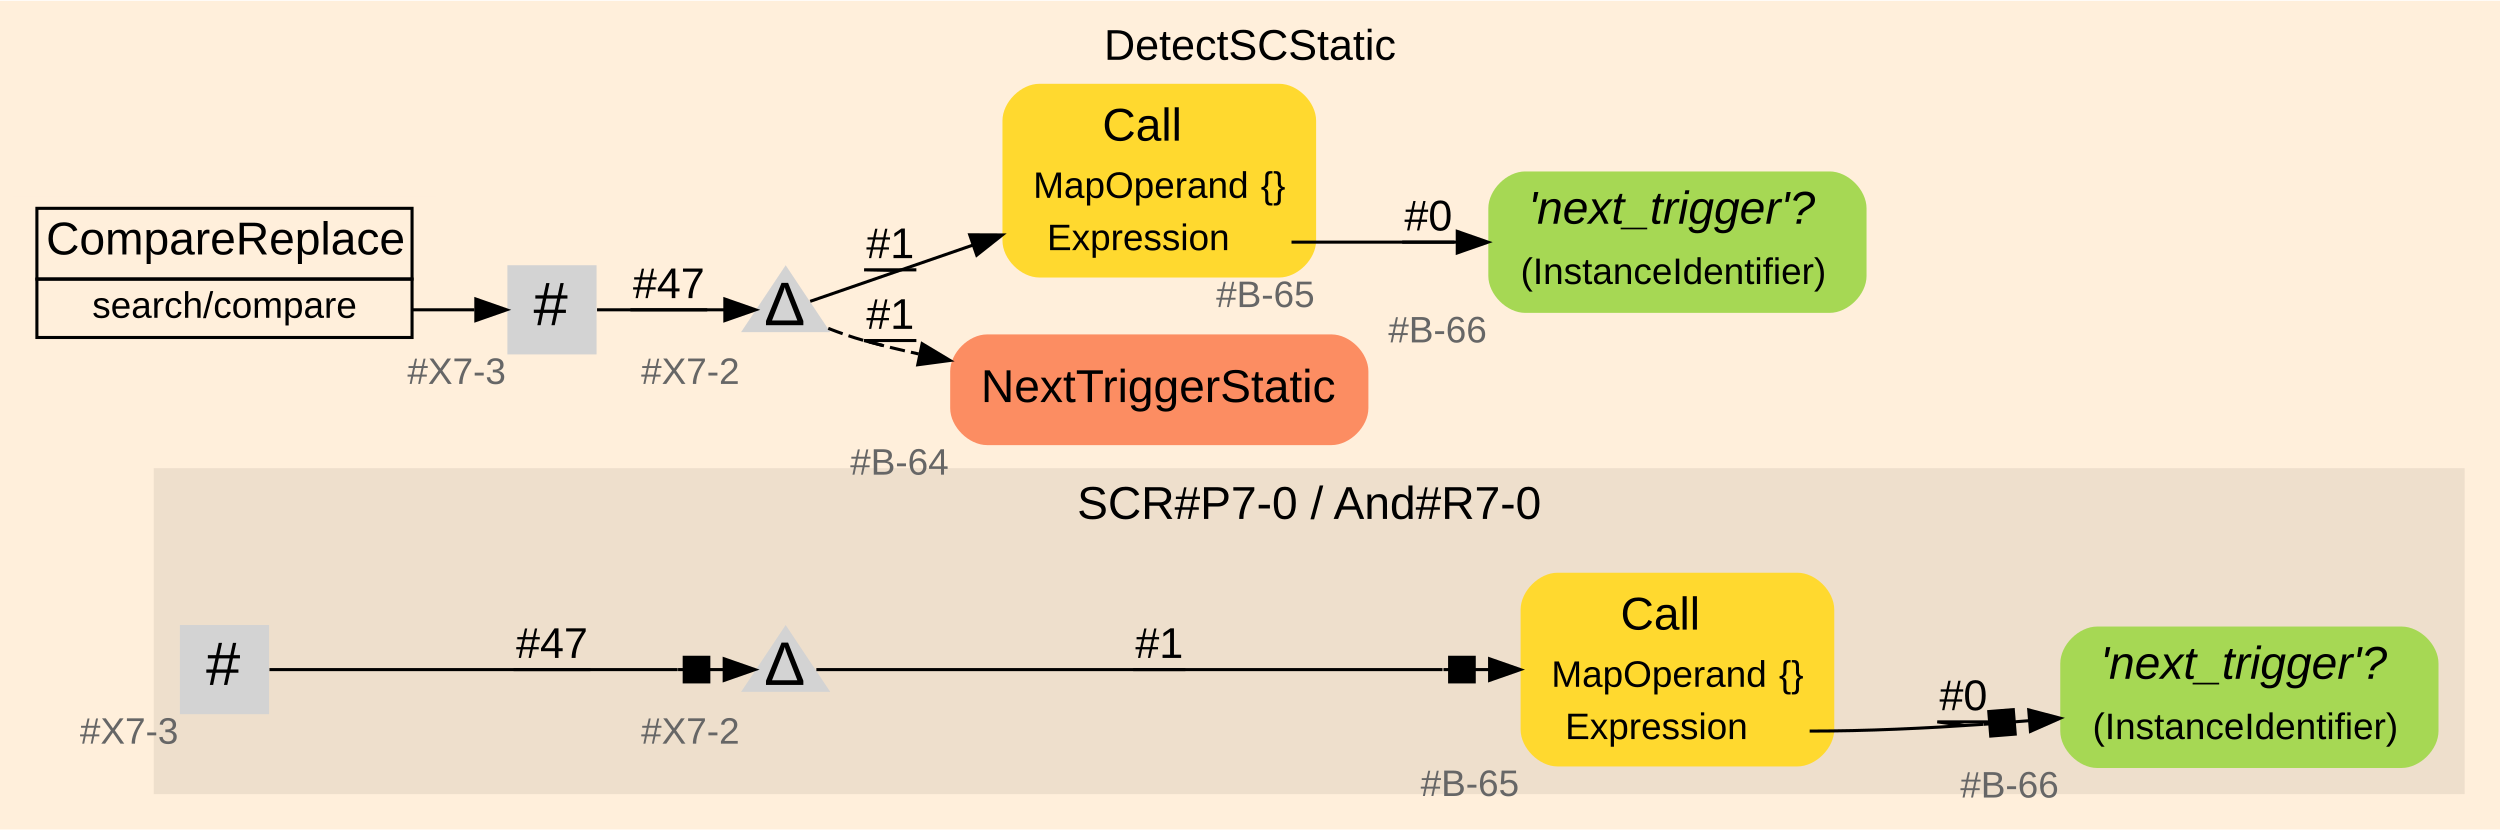
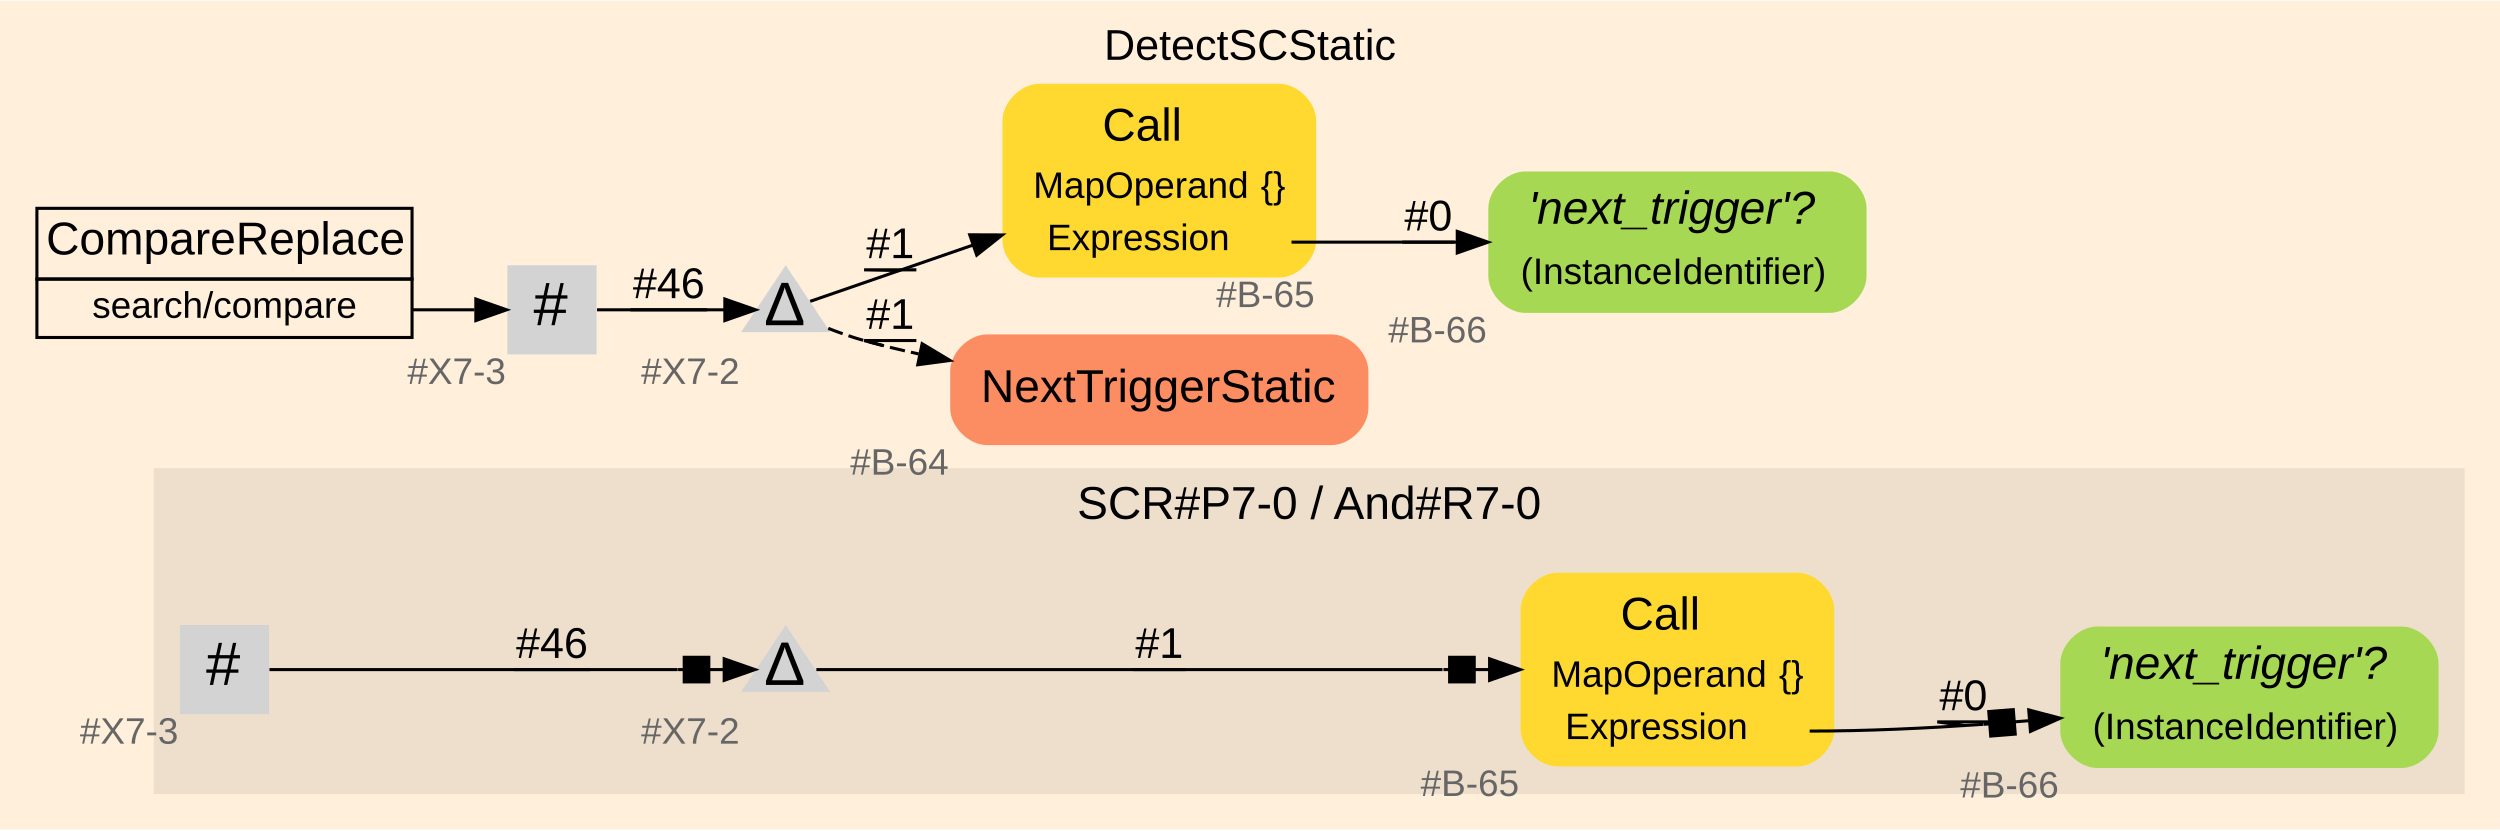
<svg xmlns="http://www.w3.org/2000/svg" width="813pt" height="270pt" viewBox="0.00 0.00 813.00 269.50">
  <g id="graph0" class="graph" transform="scale(1 1) rotate(0) translate(4 265.5)">
    <polygon fill="#ffefdb" stroke="transparent" points="-4,4 -4,-265.5 809,-265.5 809,4 -4,4" />
    <text text-anchor="middle" x="402.5" y="-246.3" font-family="Arial" font-size="14.00" fill="#000000">DetectSCStatic</text>
    <g id="clust1" class="cluster">
      <polygon fill="#eedfcc" stroke="#eedfcc" points="46.5,-8 46.5,-113 797,-113 797,-8 46.5,-8" />
      <text text-anchor="middle" x="421.75" y="-97" font-family="Arial" font-size="15.00" fill="#000000">SCR#P7-0 / And#R7-0</text>
    </g>
    <g id="node1" class="node">
-       <path fill="#a6d854" stroke="transparent" d="M777,-62C777,-62 678,-62 678,-62 672,-62 666,-56 666,-50 666,-50 666,-28 666,-28 666,-22 672,-16 678,-16 678,-16 777,-16 777,-16 783,-16 789,-22 789,-28 789,-28 789,-50 789,-50 789,-56 783,-62 777,-62" />
-       <text text-anchor="start" x="679" y="-45" font-family="Arial" font-style="italic" font-size="15.00" fill="#000000">'next_trigger'?</text>
-       <text text-anchor="start" x="676.5" y="-25.4" font-family="Arial" font-size="12.00" fill="#000000">(InstanceIdentifier)</text>
-       <text text-anchor="middle" x="649.5" y="-6.4" font-family="Arial" font-size="12.00" fill="#666666">#B-66</text>
-     </g>
-     <g id="node2" class="node">
      <path fill="#ffd92f" stroke="transparent" d="M580.5,-79.5C580.5,-79.5 502.5,-79.5 502.5,-79.5 496.5,-79.5 490.5,-73.5 490.5,-67.5 490.5,-67.5 490.5,-28.5 490.5,-28.5 490.5,-22.5 496.5,-16.5 502.5,-16.5 502.5,-16.5 580.5,-16.5 580.5,-16.5 586.5,-16.5 592.5,-22.5 592.5,-28.5 592.5,-28.5 592.5,-67.5 592.5,-67.5 592.5,-73.5 586.5,-79.5 580.5,-79.5" />
      <text text-anchor="start" x="523" y="-61" font-family="Arial" font-size="15.00" fill="#000000">Call</text>
      <text text-anchor="start" x="500.5" y="-42.4" font-family="Arial" font-size="12.00" fill="#000000">MapOperand</text>
      <text text-anchor="start" x="574.5" y="-42.4" font-family="Arial" font-size="12.00" fill="#000000">{}</text>
      <text text-anchor="start" x="505" y="-25.4" font-family="Arial" font-size="12.00" fill="#000000">Expression</text>
      <text text-anchor="middle" x="474" y="-6.9" font-family="Arial" font-size="12.00" fill="#666666">#B-65</text>
+     </g>
+     <g id="node2" class="node">
+       <path fill="#a6d854" stroke="transparent" d="M777,-62C777,-62 678,-62 678,-62 672,-62 666,-56 666,-50 666,-50 666,-28 666,-28 666,-22 672,-16 678,-16 678,-16 777,-16 777,-16 783,-16 789,-22 789,-28 789,-28 789,-50 789,-50 789,-56 783,-62 777,-62" />
+       <text text-anchor="start" x="679" y="-45" font-family="Arial" font-style="italic" font-size="15.00" fill="#000000">'next_trigger'?</text>
+       <text text-anchor="start" x="676.5" y="-25.4" font-family="Arial" font-size="12.00" fill="#000000">(InstanceIdentifier)</text>
+       <text text-anchor="middle" x="649.5" y="-6.4" font-family="Arial" font-size="12.00" fill="#666666">#B-66</text>
    </g>
    <g id="edge1" class="edge">
      <path fill="none" stroke="#000000" d="M584.5,-28C602.798,-28 622.374,-28.906 640.987,-30.199" />
      <polygon fill="#000000" stroke="#000000" points="655.745,-34.885 665.991,-32.19 656.3,-27.907 655.745,-34.885" />
      <polyline fill="none" stroke="#000000" points="656.022,-31.396 651.038,-30.999 " />
      <polygon fill="#000000" stroke="#000000" points="651.356,-27.012 650.721,-34.987 642.746,-34.352 643.381,-26.377 651.356,-27.012" />
      <polyline fill="none" stroke="#000000" points="643.063,-30.364 641.07,-30.205 " />
      <text text-anchor="middle" x="634.5" y="-34.8" font-family="Arial" font-size="14.00" fill="#000000">#0</text>
      <polyline fill="none" stroke="#000000" points="643,-31 626,-31 634.848,-29.789 " />
    </g>
    <g id="node3" class="node">
      <polygon fill="#d3d3d3" stroke="#000000" stroke-width="0" points="251.5,-62.5 237,-40.75 266,-40.75 251.5,-62.5" />
      <text text-anchor="start" x="244.5" y="-43" font-family="Arial" font-size="20.00" fill="#000000">Δ</text>
      <text text-anchor="middle" x="220.5" y="-23.9" font-family="Arial" font-size="12.00" fill="#666666">#X7-2</text>
    </g>
    <g id="edge2" class="edge">
      <path fill="none" stroke="#000000" d="M261.483,-48C293.169,-48 393.594,-48 465.098,-48" />
      <polygon fill="#000000" stroke="#000000" points="480.418,-51.5 490.418,-48 480.418,-44.5 480.418,-51.5" />
      <polyline fill="none" stroke="#000000" points="480.418,-48 475.418,-48 " />
      <polygon fill="#000000" stroke="#000000" points="475.418,-44 475.418,-52 467.418,-52 467.418,-44 475.418,-44" />
      <polyline fill="none" stroke="#000000" points="467.418,-48 465.418,-48 " />
      <text text-anchor="middle" x="373" y="-51.8" font-family="Arial" font-size="14.00" fill="#000000">#1</text>
      <polyline fill="none" stroke="#000000" points="381.5,-48 364.5,-48 372.958,-48 " />
    </g>
    <g id="node4" class="node">
      <polygon fill="#d3d3d3" stroke="#000000" stroke-width="0" points="83.5,-62.5 54.5,-62.5 54.5,-33.5 83.5,-33.5 83.5,-62.5" />
      <text text-anchor="start" x="63" y="-43" font-family="Arial" font-size="20.00" fill="#000000">#</text>
      <text text-anchor="middle" x="38" y="-23.9" font-family="Arial" font-size="12.00" fill="#666666">#X7-3</text>
    </g>
    <g id="edge3" class="edge">
      <path fill="none" stroke="#000000" d="M83.626,-48C112.205,-48 176.171,-48 216.374,-48" />
      <polygon fill="#000000" stroke="#000000" points="231.506,-51.5 241.506,-48 231.506,-44.5 231.506,-51.5" />
      <polyline fill="none" stroke="#000000" points="231.506,-48 226.506,-48 " />
      <polygon fill="#000000" stroke="#000000" points="226.506,-44 226.506,-52 218.506,-52 218.506,-44 226.506,-44" />
      <polyline fill="none" stroke="#000000" points="218.506,-48 216.506,-48 " />
-       <text text-anchor="middle" x="175.5" y="-51.8" font-family="Arial" font-size="14.00" fill="#000000">#47</text>
+       <text text-anchor="middle" x="175.5" y="-51.8" font-family="Arial" font-size="14.00" fill="#000000">#46</text>
      <polyline fill="none" stroke="#000000" points="188,-48 163,-48 175.257,-48 " />
    </g>
    <g id="node5" class="node">
      <polygon fill="#ffefdb" stroke="transparent" points="138,-202 0,-202 0,-152 138,-152 138,-202" />
      <polygon fill="none" stroke="#000000" points="8,-175 8,-198 130,-198 130,-175 8,-175" />
      <text text-anchor="start" x="11" y="-183" font-family="Arial" font-size="15.00" fill="#000000">CompareReplace</text>
      <polygon fill="none" stroke="#000000" points="8,-156 8,-175 130,-175 130,-156 8,-156" />
      <text text-anchor="start" x="26" y="-162.4" font-family="Arial" font-size="12.00" fill="#000000">search/compare</text>
    </g>
    <g id="node6" class="node">
      <polygon fill="#d3d3d3" stroke="#000000" stroke-width="0" points="190,-179.5 161,-179.5 161,-150.5 190,-150.5 190,-179.5" />
      <text text-anchor="start" x="169.5" y="-160" font-family="Arial" font-size="20.00" fill="#000000">#</text>
      <text text-anchor="middle" x="144.5" y="-140.9" font-family="Arial" font-size="12.00" fill="#666666">#X7-3</text>
    </g>
    <g id="edge4" class="edge">
      <path fill="none" stroke="#000000" d="M130,-165C136.579,-165 143.692,-165 150.297,-165" />
      <polygon fill="#000000" stroke="#000000" points="150.746,-168.5 160.746,-165 150.746,-161.5 150.746,-168.5" />
    </g>
    <g id="node7" class="node">
      <polygon fill="#d3d3d3" stroke="#000000" stroke-width="0" points="251.5,-179.5 237,-157.75 266,-157.75 251.5,-179.5" />
      <text text-anchor="start" x="244.5" y="-160" font-family="Arial" font-size="20.00" fill="#000000">Δ</text>
      <text text-anchor="middle" x="220.5" y="-140.9" font-family="Arial" font-size="12.00" fill="#666666">#X7-2</text>
    </g>
    <g id="edge5" class="edge">
      <path fill="none" stroke="#000000" d="M190.154,-165C201.897,-165 218.497,-165 231.468,-165" />
      <polygon fill="#000000" stroke="#000000" points="231.72,-168.5 241.72,-165 231.72,-161.5 231.72,-168.5" />
-       <text text-anchor="middle" x="213.5" y="-168.8" font-family="Arial" font-size="14.00" fill="#000000">#47</text>
+       <text text-anchor="middle" x="213.5" y="-168.8" font-family="Arial" font-size="14.00" fill="#000000">#46</text>
      <polyline fill="none" stroke="#000000" points="226,-165 201,-165 213.751,-165 " />
    </g>
    <g id="node8" class="node">
      <path fill="#ffd92f" stroke="transparent" d="M412,-238.5C412,-238.5 334,-238.5 334,-238.5 328,-238.5 322,-232.5 322,-226.5 322,-226.5 322,-187.5 322,-187.5 322,-181.5 328,-175.5 334,-175.5 334,-175.5 412,-175.5 412,-175.5 418,-175.5 424,-181.5 424,-187.5 424,-187.5 424,-226.5 424,-226.5 424,-232.5 418,-238.5 412,-238.5" />
      <text text-anchor="start" x="354.5" y="-220" font-family="Arial" font-size="15.00" fill="#000000">Call</text>
      <text text-anchor="start" x="332" y="-201.4" font-family="Arial" font-size="12.00" fill="#000000">MapOperand</text>
      <text text-anchor="start" x="406" y="-201.4" font-family="Arial" font-size="12.00" fill="#000000">{}</text>
      <text text-anchor="start" x="336.5" y="-184.4" font-family="Arial" font-size="12.00" fill="#000000">Expression</text>
      <text text-anchor="middle" x="407.5" y="-165.9" font-family="Arial" font-size="12.00" fill="#666666">#B-65</text>
    </g>
    <g id="edge6" class="edge">
      <path fill="none" stroke="#000000" d="M259.472,-167.756C270.505,-171.57 291.447,-178.809 312.37,-186.042" />
      <polygon fill="#000000" stroke="#000000" points="311.351,-189.393 321.946,-189.352 313.638,-182.777 311.351,-189.393" />
      <text text-anchor="middle" x="285.5" y="-181.8" font-family="Arial" font-size="14.00" fill="#000000">#1</text>
      <polyline fill="none" stroke="#000000" points="294,-178 277,-178 288.434,-177.767 " />
    </g>
    <g id="node10" class="node">
      <path fill="#fc8d62" stroke="transparent" d="M429,-157C429,-157 317,-157 317,-157 311,-157 305,-151 305,-145 305,-145 305,-133 305,-133 305,-127 311,-121 317,-121 317,-121 429,-121 429,-121 435,-121 441,-127 441,-133 441,-133 441,-145 441,-145 441,-151 435,-157 429,-157" />
      <text text-anchor="start" x="315" y="-135" font-family="Arial" font-size="15.00" fill="#000000">NextTriggerStatic</text>
      <text text-anchor="middle" x="288.5" y="-111.4" font-family="Arial" font-size="12.00" fill="#666666">#B-64</text>
    </g>
    <g id="edge7" class="edge">
      <path fill="none" stroke="#000000" stroke-dasharray="5,2" d="M265.351,-158.963C269.081,-157.506 273.15,-156.063 277,-155 282.739,-153.415 288.716,-151.964 294.758,-150.639" />
      <polygon fill="#000000" stroke="#000000" points="295.874,-153.982 304.956,-148.527 294.454,-147.127 295.874,-153.982" />
      <text text-anchor="middle" x="285.5" y="-158.8" font-family="Arial" font-size="14.00" fill="#000000">#1</text>
      <polyline fill="none" stroke="#000000" points="294,-155 277,-155 282.995,-153.413 " />
    </g>
    <g id="node9" class="node">
      <path fill="#a6d854" stroke="transparent" d="M591,-210C591,-210 492,-210 492,-210 486,-210 480,-204 480,-198 480,-198 480,-176 480,-176 480,-170 486,-164 492,-164 492,-164 591,-164 591,-164 597,-164 603,-170 603,-176 603,-176 603,-198 603,-198 603,-204 597,-210 591,-210" />
      <text text-anchor="start" x="493" y="-193" font-family="Arial" font-style="italic" font-size="15.00" fill="#000000">'next_trigger'?</text>
      <text text-anchor="start" x="490.5" y="-173.4" font-family="Arial" font-size="12.00" fill="#000000">(InstanceIdentifier)</text>
      <text text-anchor="middle" x="463.5" y="-154.4" font-family="Arial" font-size="12.00" fill="#666666">#B-66</text>
    </g>
    <g id="edge8" class="edge">
      <path fill="none" stroke="#000000" d="M416,-187C433.394,-187 452.144,-187 469.713,-187" />
      <polygon fill="#000000" stroke="#000000" points="469.901,-190.5 479.901,-187 469.901,-183.5 469.901,-190.5" />
      <text text-anchor="middle" x="460.5" y="-190.8" font-family="Arial" font-size="14.00" fill="#000000">#0</text>
      <polyline fill="none" stroke="#000000" points="469,-187 452,-187 460.562,-187 " />
    </g>
  </g>
</svg>
